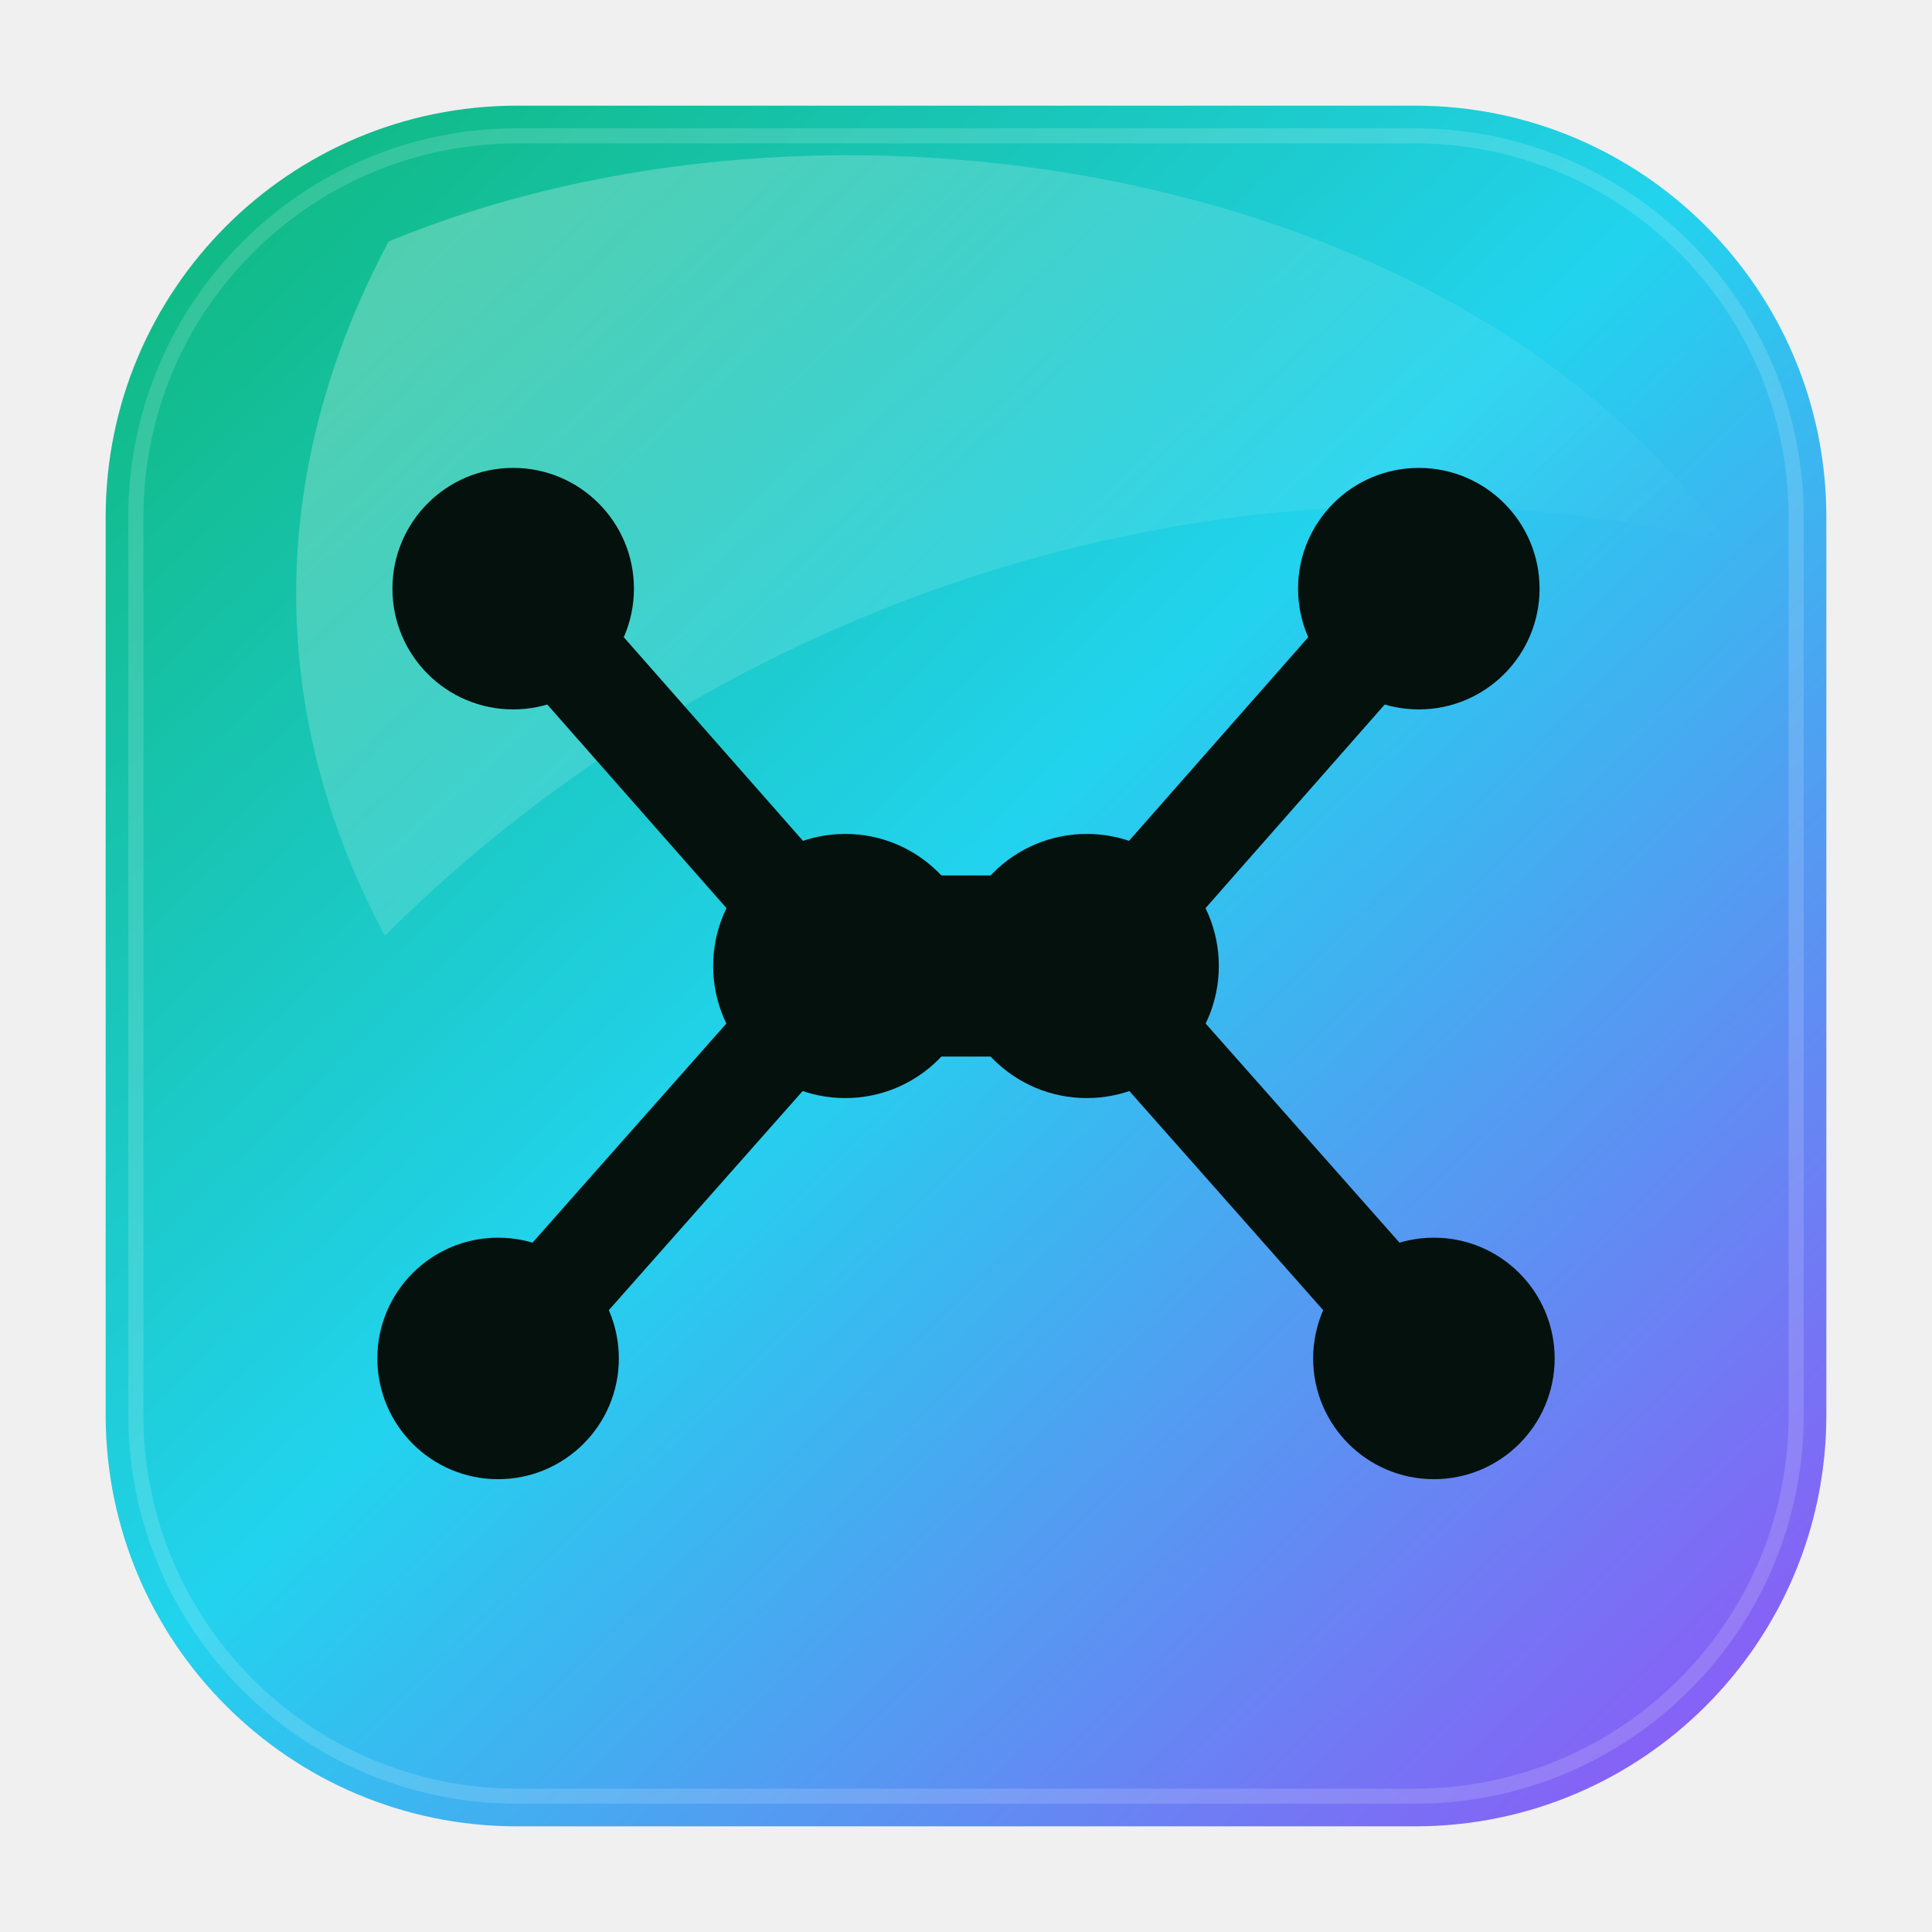
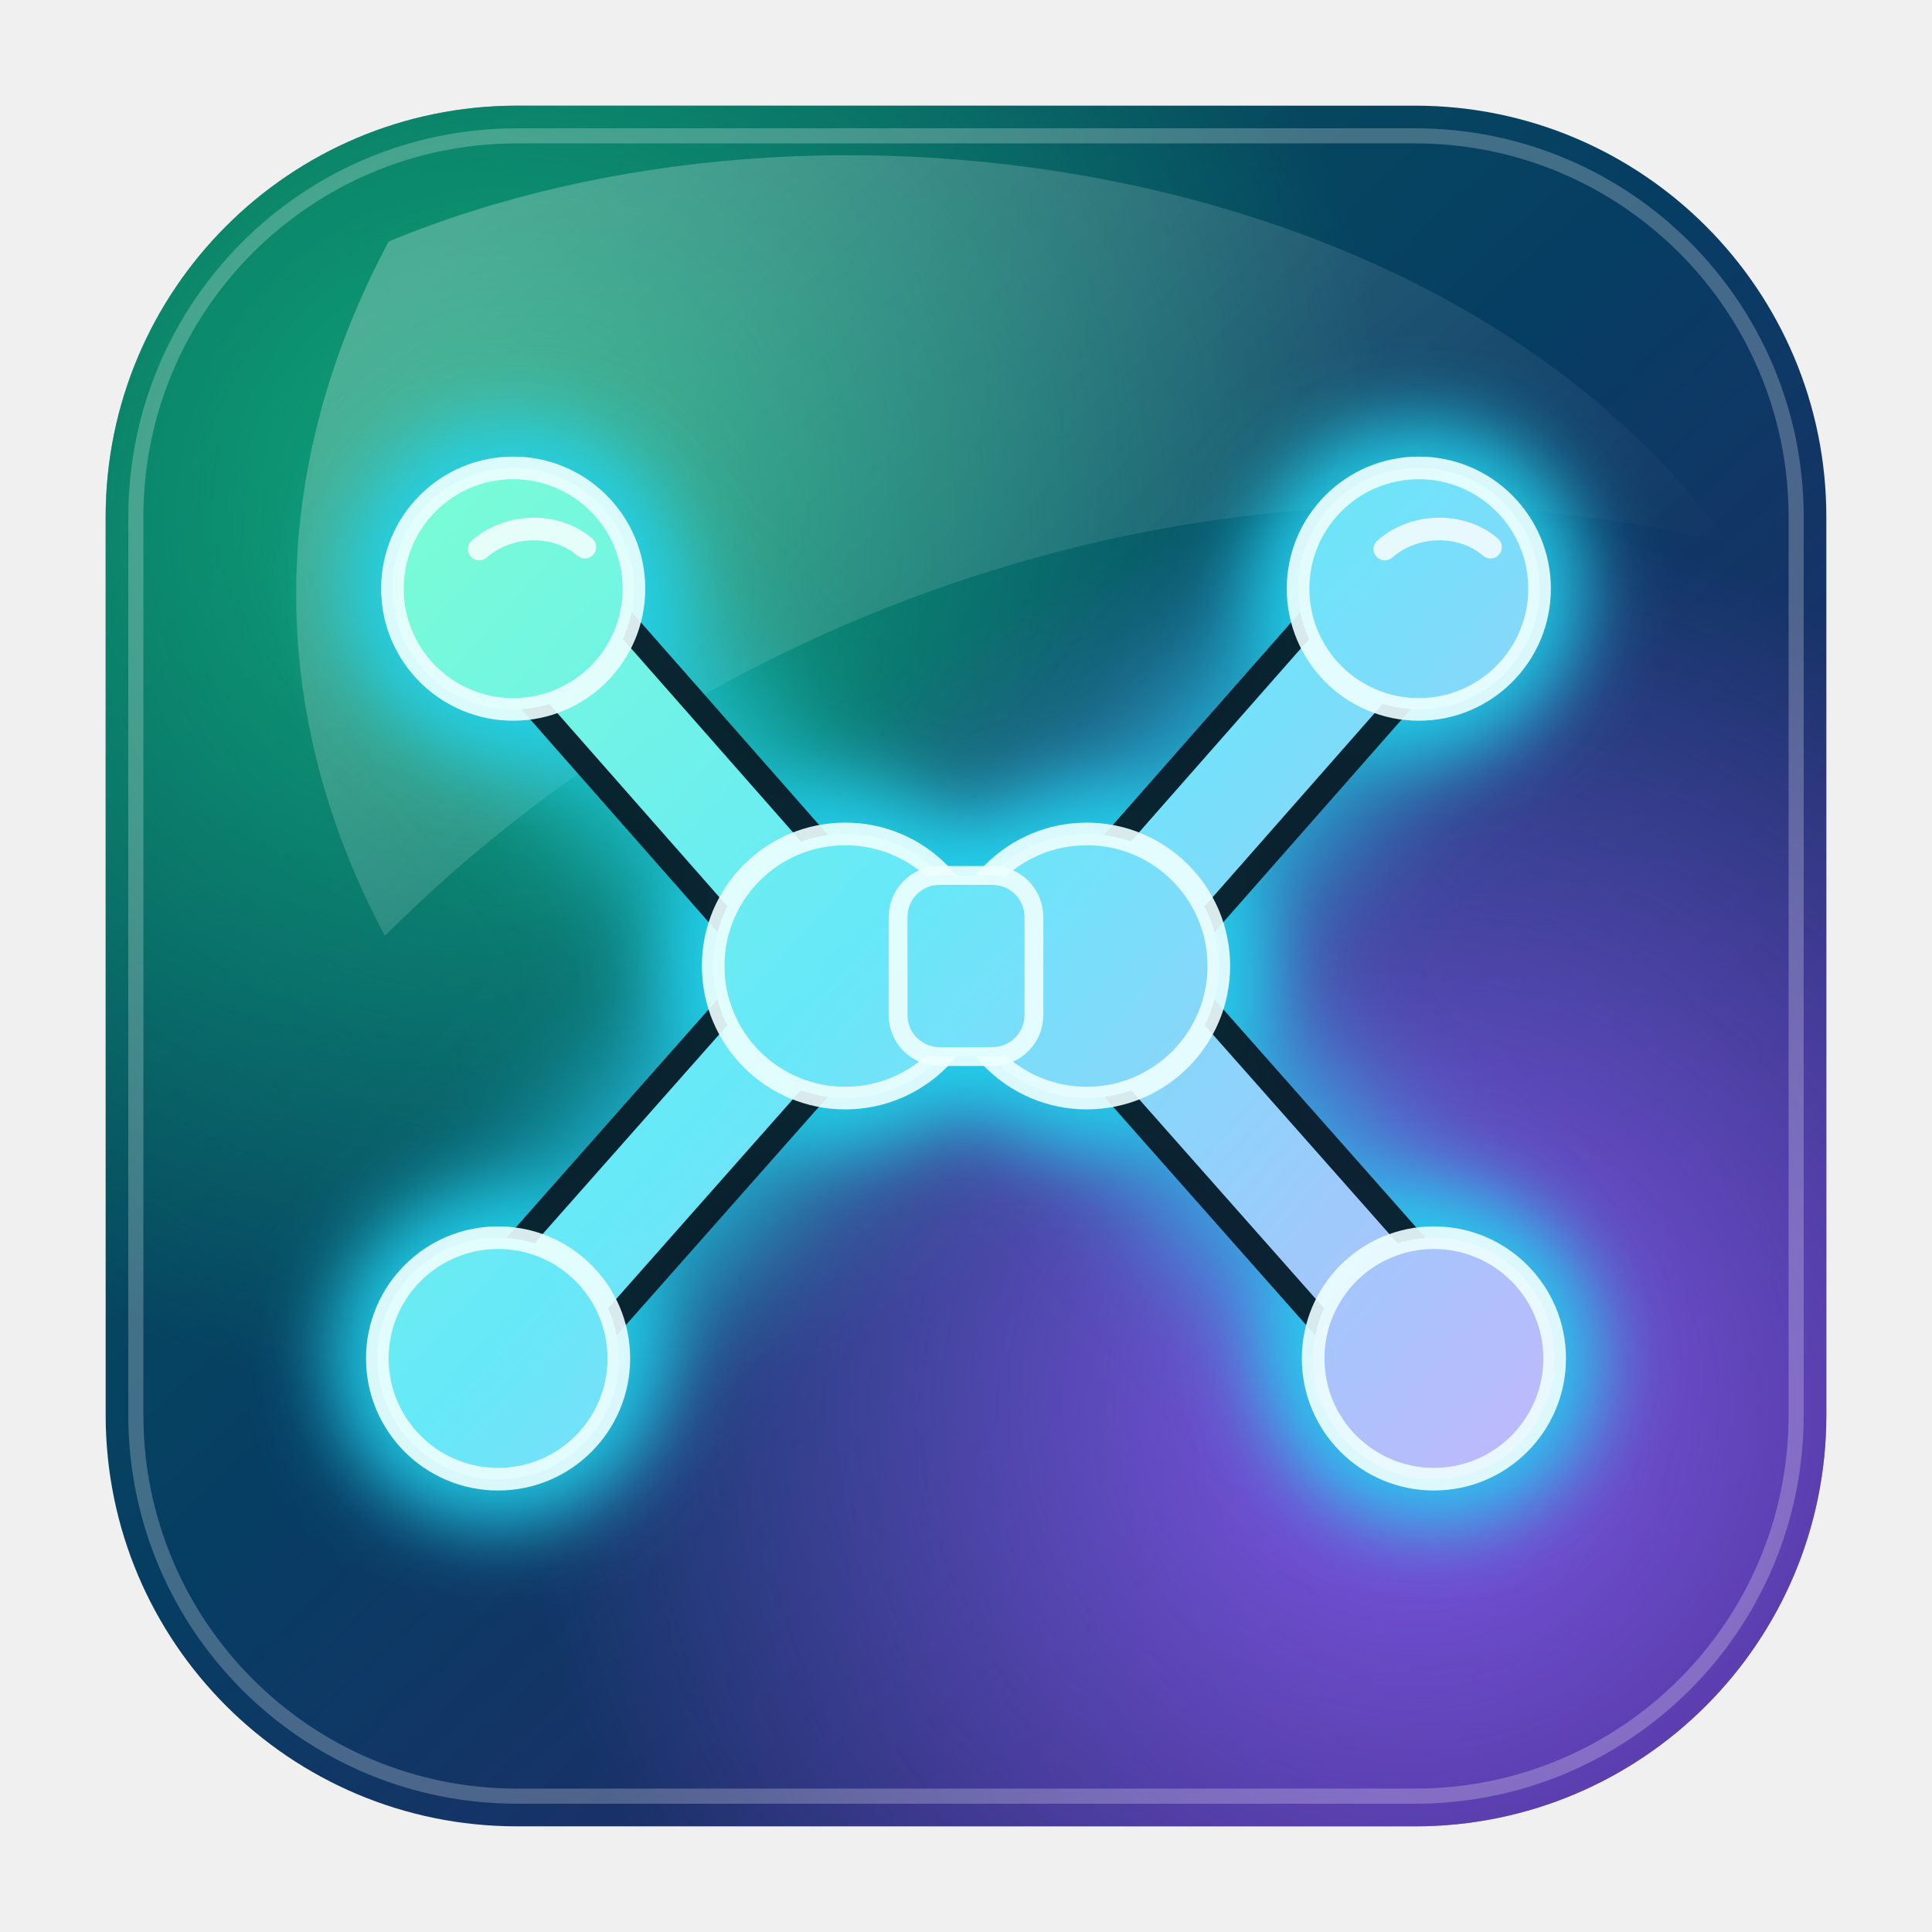
<svg xmlns="http://www.w3.org/2000/svg" viewBox="0 0 1024 1024" role="img" aria-label="FleetMesh Fleet Bridge">
  <defs>
-     <linearGradient id="aurora" x1="110" y1="92" x2="914" y2="932" gradientUnits="userSpaceOnUse">
-       <stop offset="0" stop-color="#10B981" />
-       <stop offset="0.47" stop-color="#22D3EE" />
-       <stop offset="1" stop-color="#8B5CF6" />
+     <linearGradient id="auroraField" x1="104" y1="76" x2="920" y2="952" gradientUnits="userSpaceOnUse">
+       <stop offset="0" stop-color="#075E55" />
+       <stop offset="0.46" stop-color="#063D63" />
+       <stop offset="1" stop-color="#35206F" />
+     </linearGradient>
+     <linearGradient id="auroraCore" x1="190" y1="222" x2="824" y2="798" gradientUnits="userSpaceOnUse">
+       <stop offset="0" stop-color="#7CFFD0" />
+       <stop offset="0.45" stop-color="#67E8F9" />
+       <stop offset="1" stop-color="#C4B5FD" />
    </linearGradient>
    <linearGradient id="shine" x1="228" y1="132" x2="764" y2="730" gradientUnits="userSpaceOnUse">
      <stop offset="0" stop-color="#FFFFFF" stop-opacity="0.26" />
      <stop offset="0.72" stop-color="#FFFFFF" stop-opacity="0" />
    </linearGradient>
+     <radialGradient id="emeraldBloom" cx="0" cy="0" r="1" gradientTransform="translate(270 278) rotate(39) scale(470)" gradientUnits="userSpaceOnUse">
+       <stop stop-color="#10B981" stop-opacity="0.85" />
+       <stop offset="1" stop-color="#10B981" stop-opacity="0" />
+     </radialGradient>
+     <radialGradient id="violetBloom" cx="0" cy="0" r="1" gradientTransform="translate(748 742) rotate(-141) scale(470)" gradientUnits="userSpaceOnUse">
+       <stop stop-color="#8B5CF6" stop-opacity="0.9" />
+       <stop offset="1" stop-color="#8B5CF6" stop-opacity="0" />
+     </radialGradient>
+     <filter id="bridgeGlow" x="-45%" y="-45%" width="190%" height="190%" color-interpolation-filters="sRGB">
+       <feGaussianBlur stdDeviation="34" />
+     </filter>
+     <filter id="nodeGlow" x="-55%" y="-55%" width="210%" height="210%" color-interpolation-filters="sRGB">
+       <feGaussianBlur stdDeviation="20" />
+     </filter>
  </defs>
-   <rect x="56" y="56" width="912" height="912" rx="218" fill="url(#aurora)" />
+   <rect x="56" y="56" width="912" height="912" rx="218" fill="url(#auroraField)" />
+   <rect x="56" y="56" width="912" height="912" rx="218" fill="url(#emeraldBloom)" />
+   <rect x="56" y="56" width="912" height="912" rx="218" fill="url(#violetBloom)" />
  <path d="M206 128C438 32 774 88 916 288C652 224 380 320 204 496C140 376 142 248 206 128Z" fill="url(#shine)" />
-   <rect x="72" y="72" width="880" height="880" rx="202" fill="none" stroke="#FFFFFF" stroke-opacity="0.15" stroke-width="8" />
-   <g fill="none" stroke="#04110D" stroke-width="54" stroke-linecap="round" stroke-linejoin="round">
+   <rect x="72" y="72" width="880" height="880" rx="202" fill="none" stroke="#FFFFFF" stroke-opacity="0.24" stroke-width="8" />
+   <g fill="none" stroke="#22D3EE" stroke-opacity="0.82" stroke-width="104" stroke-linecap="round" stroke-linejoin="round" filter="url(#bridgeGlow)">
    <path d="M272 312L448 512L264 720" />
    <path d="M752 312L576 512L760 720" />
    <path d="M448 512H576" />
  </g>
-   <g fill="#04110D">
+   <g fill="#22D3EE" fill-opacity="0.88" filter="url(#nodeGlow)">
+     <circle cx="272" cy="312" r="88" />
+     <circle cx="264" cy="720" r="88" />
+     <circle cx="448" cy="512" r="94" />
+     <circle cx="752" cy="312" r="88" />
+     <circle cx="760" cy="720" r="88" />
+     <circle cx="576" cy="512" r="94" />
+   </g>
+   <g fill="none" stroke="#07151F" stroke-opacity="0.9" stroke-width="78" stroke-linecap="round" stroke-linejoin="round">
+     <path d="M272 312L448 512L264 720" />
+     <path d="M752 312L576 512L760 720" />
+     <path d="M448 512H576" />
+   </g>
+   <g fill="none" stroke="url(#auroraCore)" stroke-width="52" stroke-linecap="round" stroke-linejoin="round">
+     <path d="M272 312L448 512L264 720" />
+     <path d="M752 312L576 512L760 720" />
+     <path d="M448 512H576" />
+   </g>
+   <g fill="url(#auroraCore)" stroke="#EFFFFF" stroke-opacity="0.9" stroke-width="12">
    <circle cx="272" cy="312" r="64" />
    <circle cx="264" cy="720" r="64" />
    <circle cx="448" cy="512" r="70" />
    <circle cx="752" cy="312" r="64" />
    <circle cx="760" cy="720" r="64" />
    <circle cx="576" cy="512" r="70" />
-     <rect x="476" y="464" width="72" height="96" rx="22" />
+     <rect x="476" y="464" width="72" height="96" rx="22" stroke-width="10" />
  </g>
+   <path d="M254 291C270 277 295 277 310 290" fill="none" stroke="#FFFFFF" stroke-opacity="0.82" stroke-width="12" stroke-linecap="round" />
+   <path d="M734 291C750 277 775 277 790 290" fill="none" stroke="#FFFFFF" stroke-opacity="0.82" stroke-width="12" stroke-linecap="round" />
</svg>
